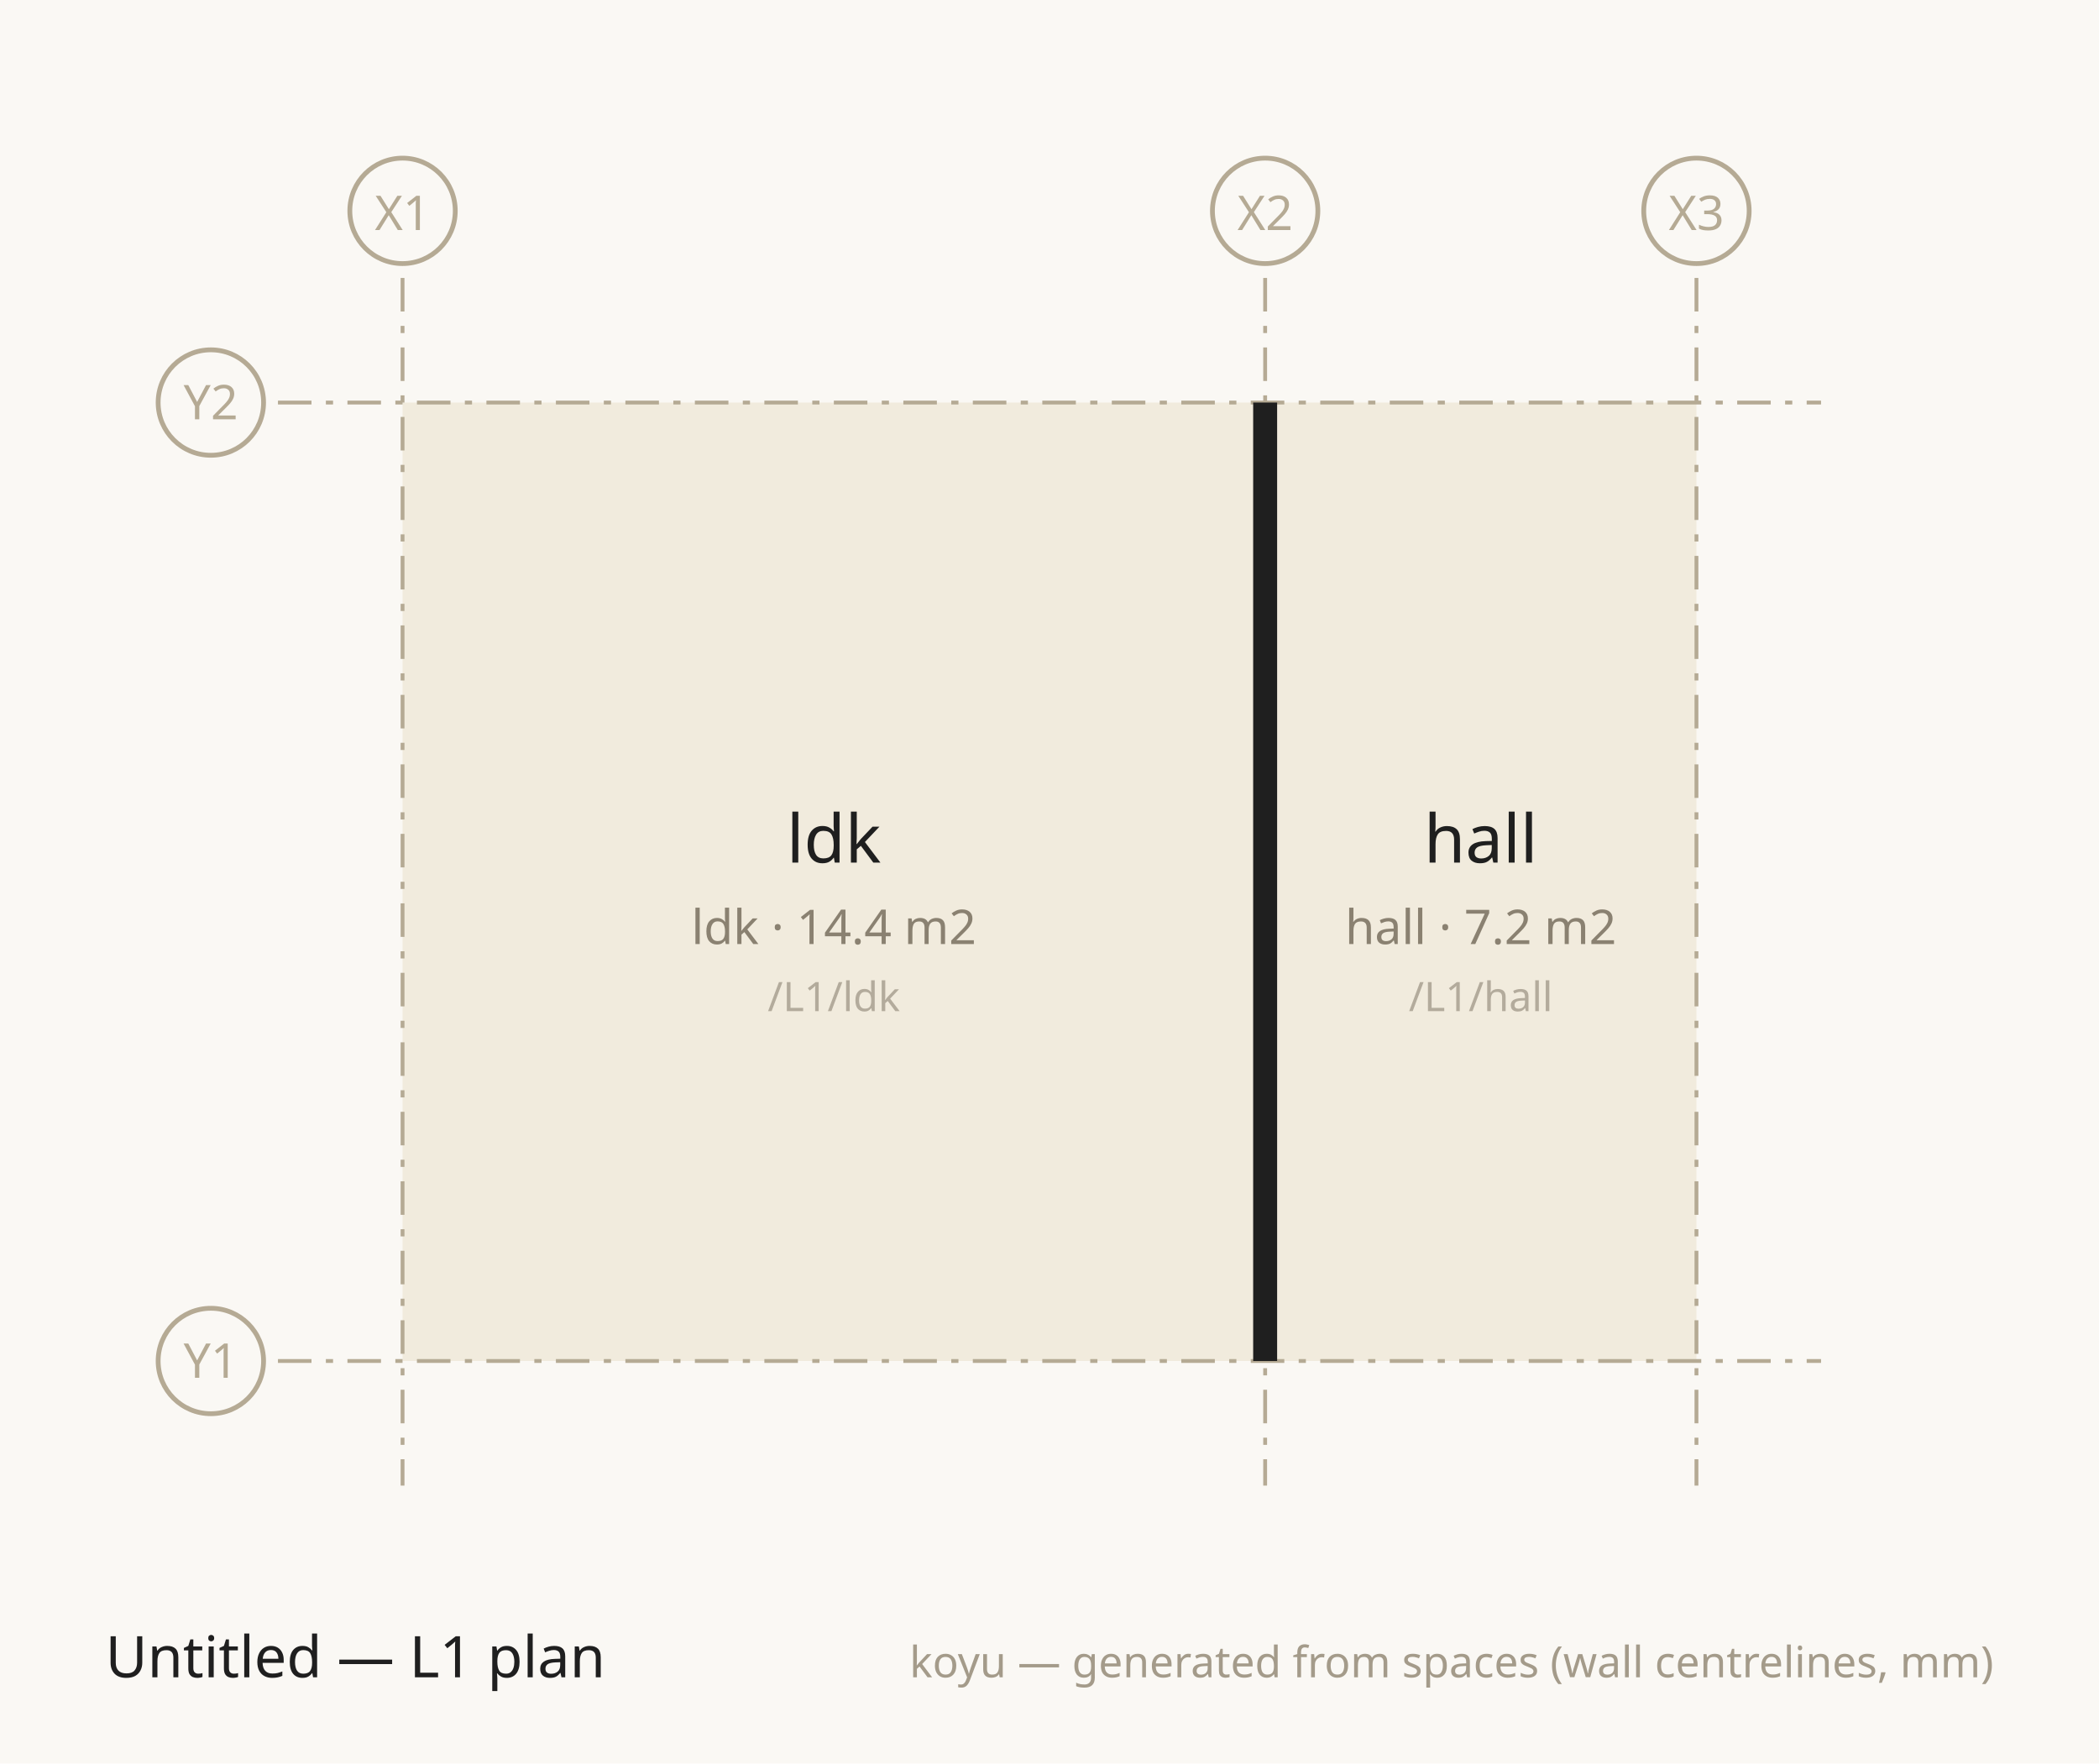
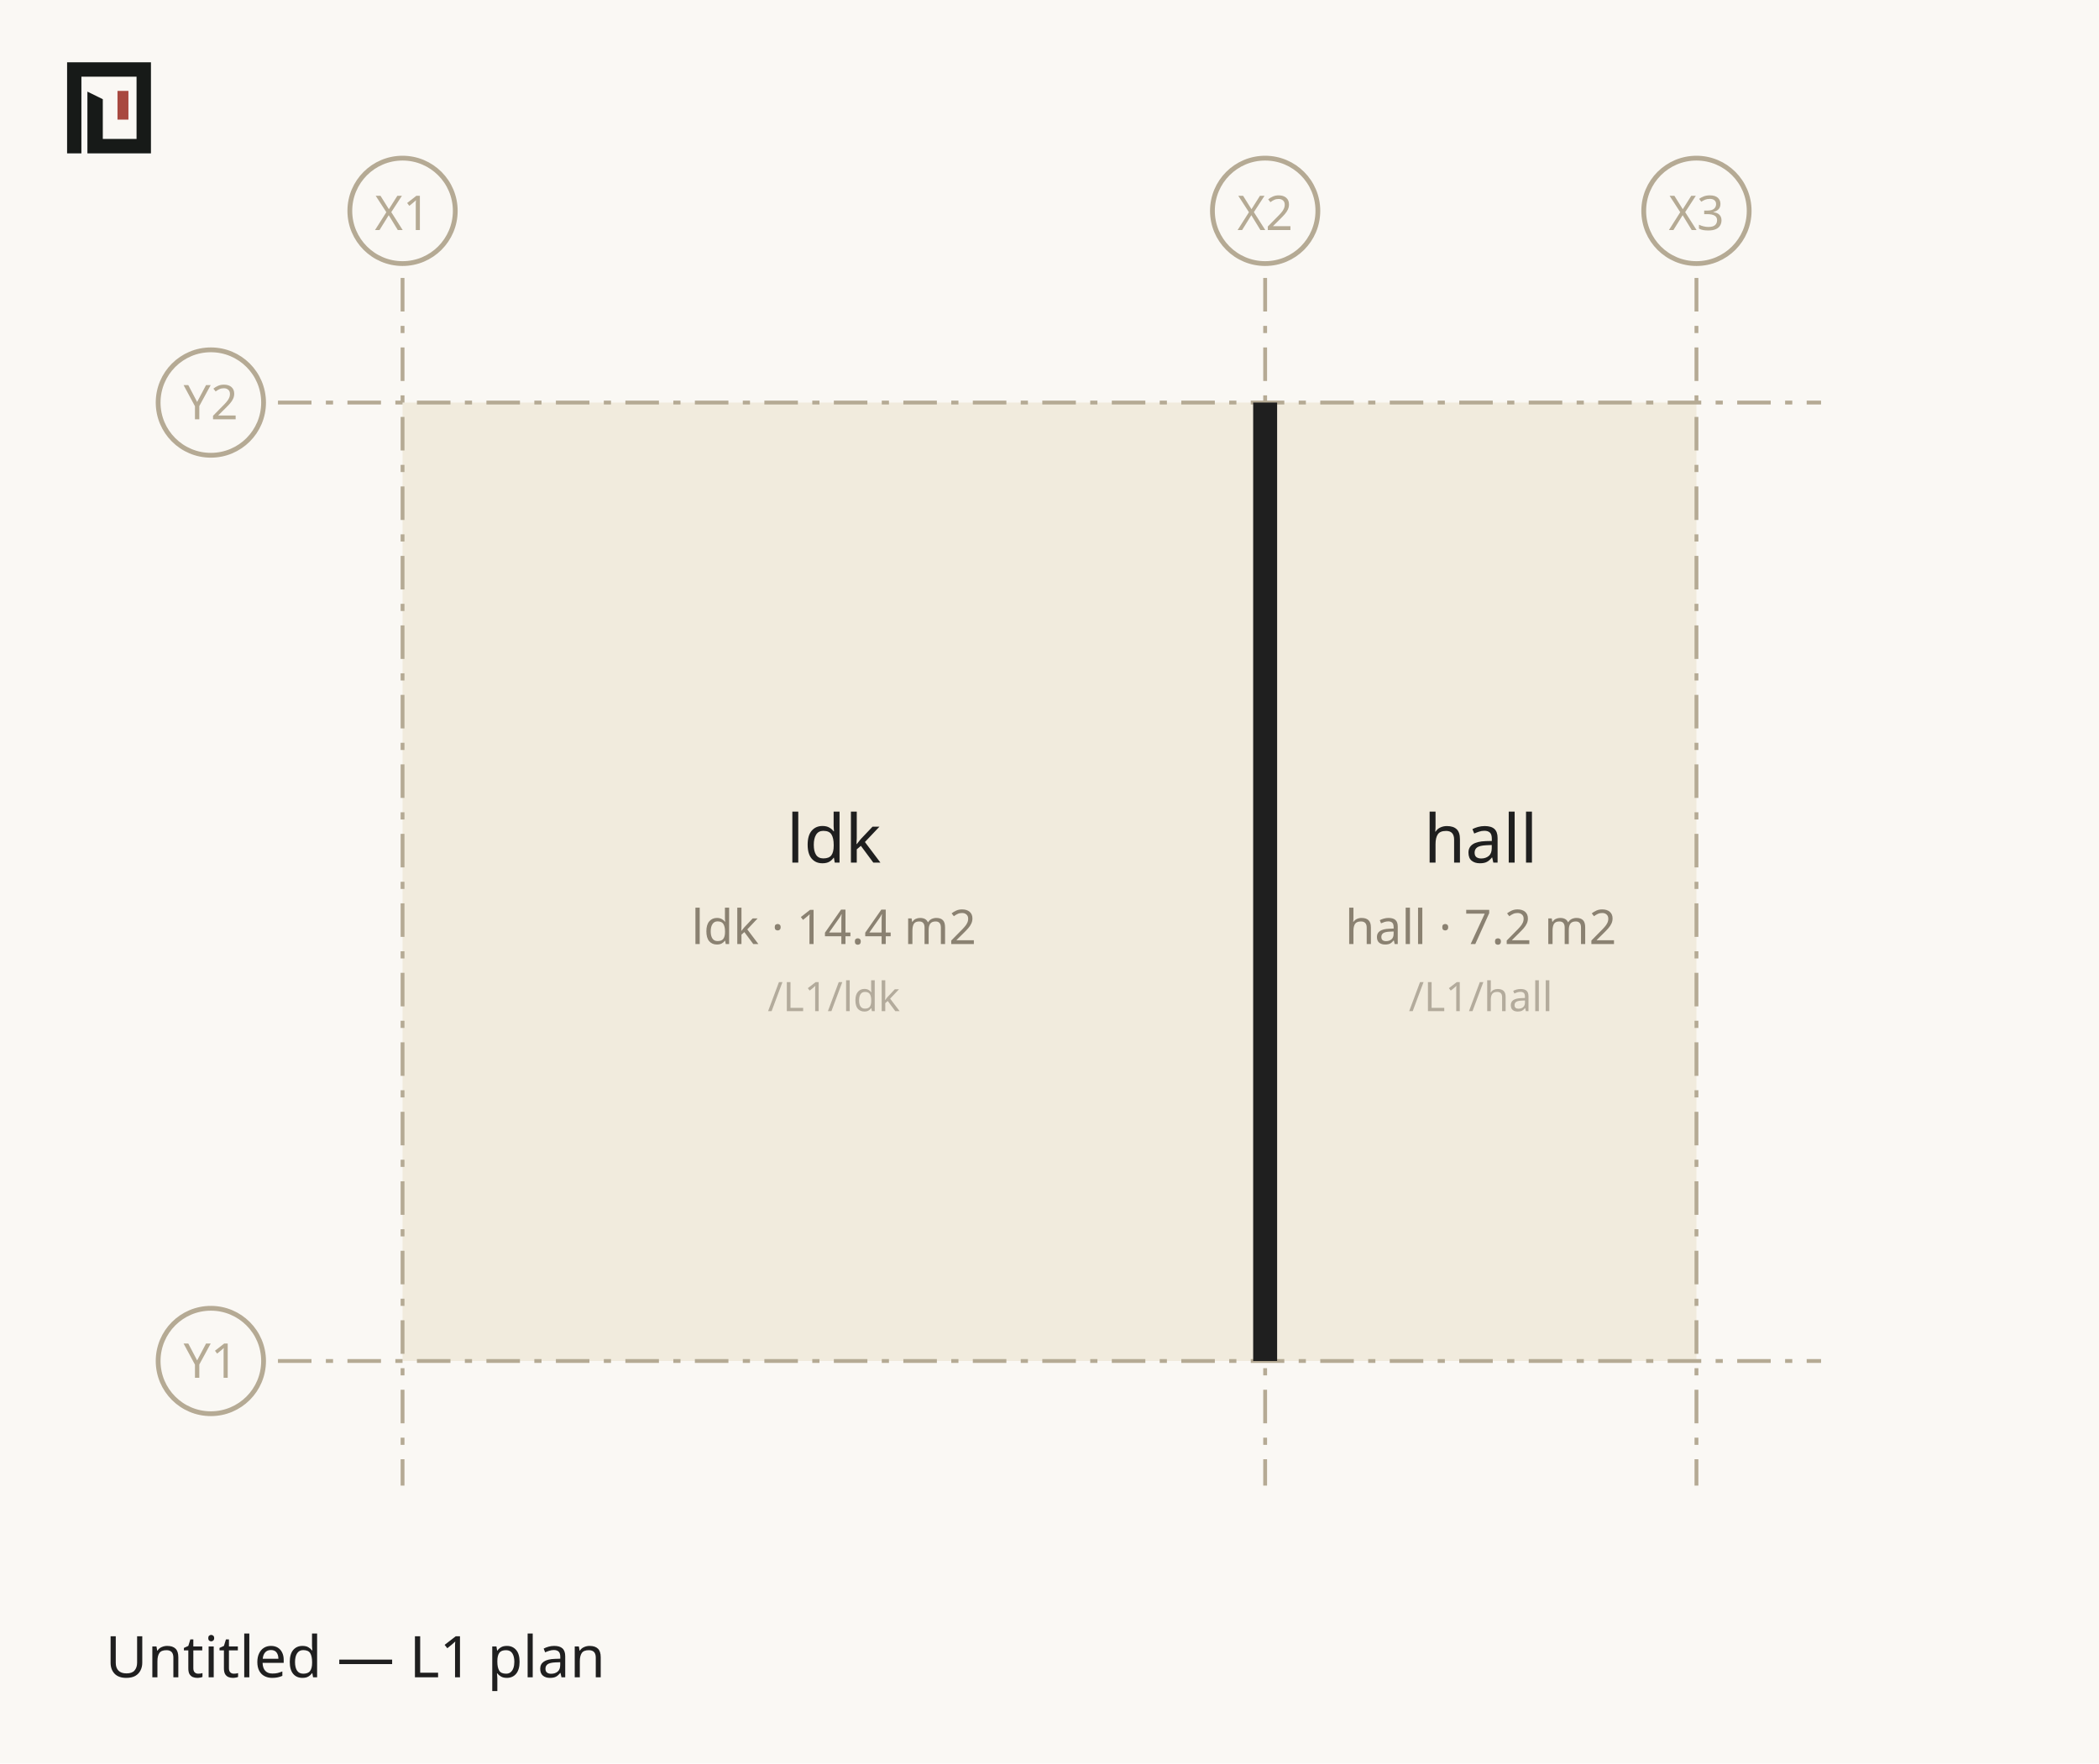
<svg xmlns="http://www.w3.org/2000/svg" width="438" height="368" viewBox="0 0 438 368" font-family="'Hiragino Sans','Noto Sans JP',sans-serif">
  <rect width="438" height="368" fill="#faf8f4" />
+   <g transform="translate(9.11 9.27) scale(0.02179)">
+     <path d="M1027.53 171.361L224.461 171.363L224.392 1043.39L361.454 1043.42L361.567 308.689L889.587 308.679L889.581 904.864L566.4 904.876L566.387 524.585L419.01 452.015L419.047 1043.39L1027.51 1043.43L1027.53 171.361Z" fill="#171A18" />
+     <path d="M707 445.022L811.864 445L811.858 613.697C811.831 648.974 812.209 684.759 811.831 720L707.005 719.933L707 445.022Z" fill="#A84940" />
+   </g>
  <path d="M 264 284 L 354 284 L 354 84 L 264 84 Z" fill="#f1ebdd" />
  <path d="M 84 284 L 264 284 L 264 84 L 84 84 Z" fill="#f1ebdd" />
  <line x1="84" y1="58" x2="84" y2="310" stroke="#b5aa94" stroke-width="0.8" stroke-dasharray="7 3 1.5 3" />
  <circle cx="84" cy="44" r="11" fill="none" stroke="#b5aa94" stroke-width="1" />
  <text x="84" y="48" text-anchor="middle" font-size="10" fill="#b5aa94">X1</text>
  <line x1="264" y1="58" x2="264" y2="310" stroke="#b5aa94" stroke-width="0.8" stroke-dasharray="7 3 1.5 3" />
  <circle cx="264" cy="44" r="11" fill="none" stroke="#b5aa94" stroke-width="1" />
  <text x="264" y="48" text-anchor="middle" font-size="10" fill="#b5aa94">X2</text>
  <line x1="354" y1="58" x2="354" y2="310" stroke="#b5aa94" stroke-width="0.8" stroke-dasharray="7 3 1.5 3" />
  <circle cx="354" cy="44" r="11" fill="none" stroke="#b5aa94" stroke-width="1" />
  <text x="354" y="48" text-anchor="middle" font-size="10" fill="#b5aa94">X3</text>
  <line x1="58" y1="284" x2="380" y2="284" stroke="#b5aa94" stroke-width="0.8" stroke-dasharray="7 3 1.5 3" />
  <circle cx="44" cy="284" r="11" fill="none" stroke="#b5aa94" stroke-width="1" />
  <text x="44" y="287.5" text-anchor="middle" font-size="10" fill="#b5aa94">Y1</text>
  <line x1="58" y1="84" x2="380" y2="84" stroke="#b5aa94" stroke-width="0.8" stroke-dasharray="7 3 1.5 3" />
  <circle cx="44" cy="84" r="11" fill="none" stroke="#b5aa94" stroke-width="1" />
  <text x="44" y="87.5" text-anchor="middle" font-size="10" fill="#b5aa94">Y2</text>
  <path d="M 261.5 284 L 261.5 84 L 266.5 84 L 266.5 284 Z" fill="#1f1f1f" />
  <text x="309" y="180" text-anchor="middle" font-size="14" fill="#1f1f1f">hall</text>
  <text x="309" y="197" text-anchor="middle" font-size="10" fill="#8a8171">hall · 7.2 m2</text>
  <text x="309" y="211" text-anchor="middle" font-size="8.5" fill="#b3ab9c">/L1/hall</text>
  <text x="174" y="180" text-anchor="middle" font-size="14" fill="#1f1f1f">ldk</text>
  <text x="174" y="197" text-anchor="middle" font-size="10" fill="#8a8171">ldk · 14.4 m2</text>
  <text x="174" y="211" text-anchor="middle" font-size="8.5" fill="#b3ab9c">/L1/ldk</text>
  <text x="22" y="350" font-size="12" fill="#1f1f1f">Untitled — L1 plan</text>
-   <text x="416" y="350" text-anchor="end" font-size="9" fill="#a49b8a">koyu — generated from spaces (wall centrelines, mm)</text>
</svg>
